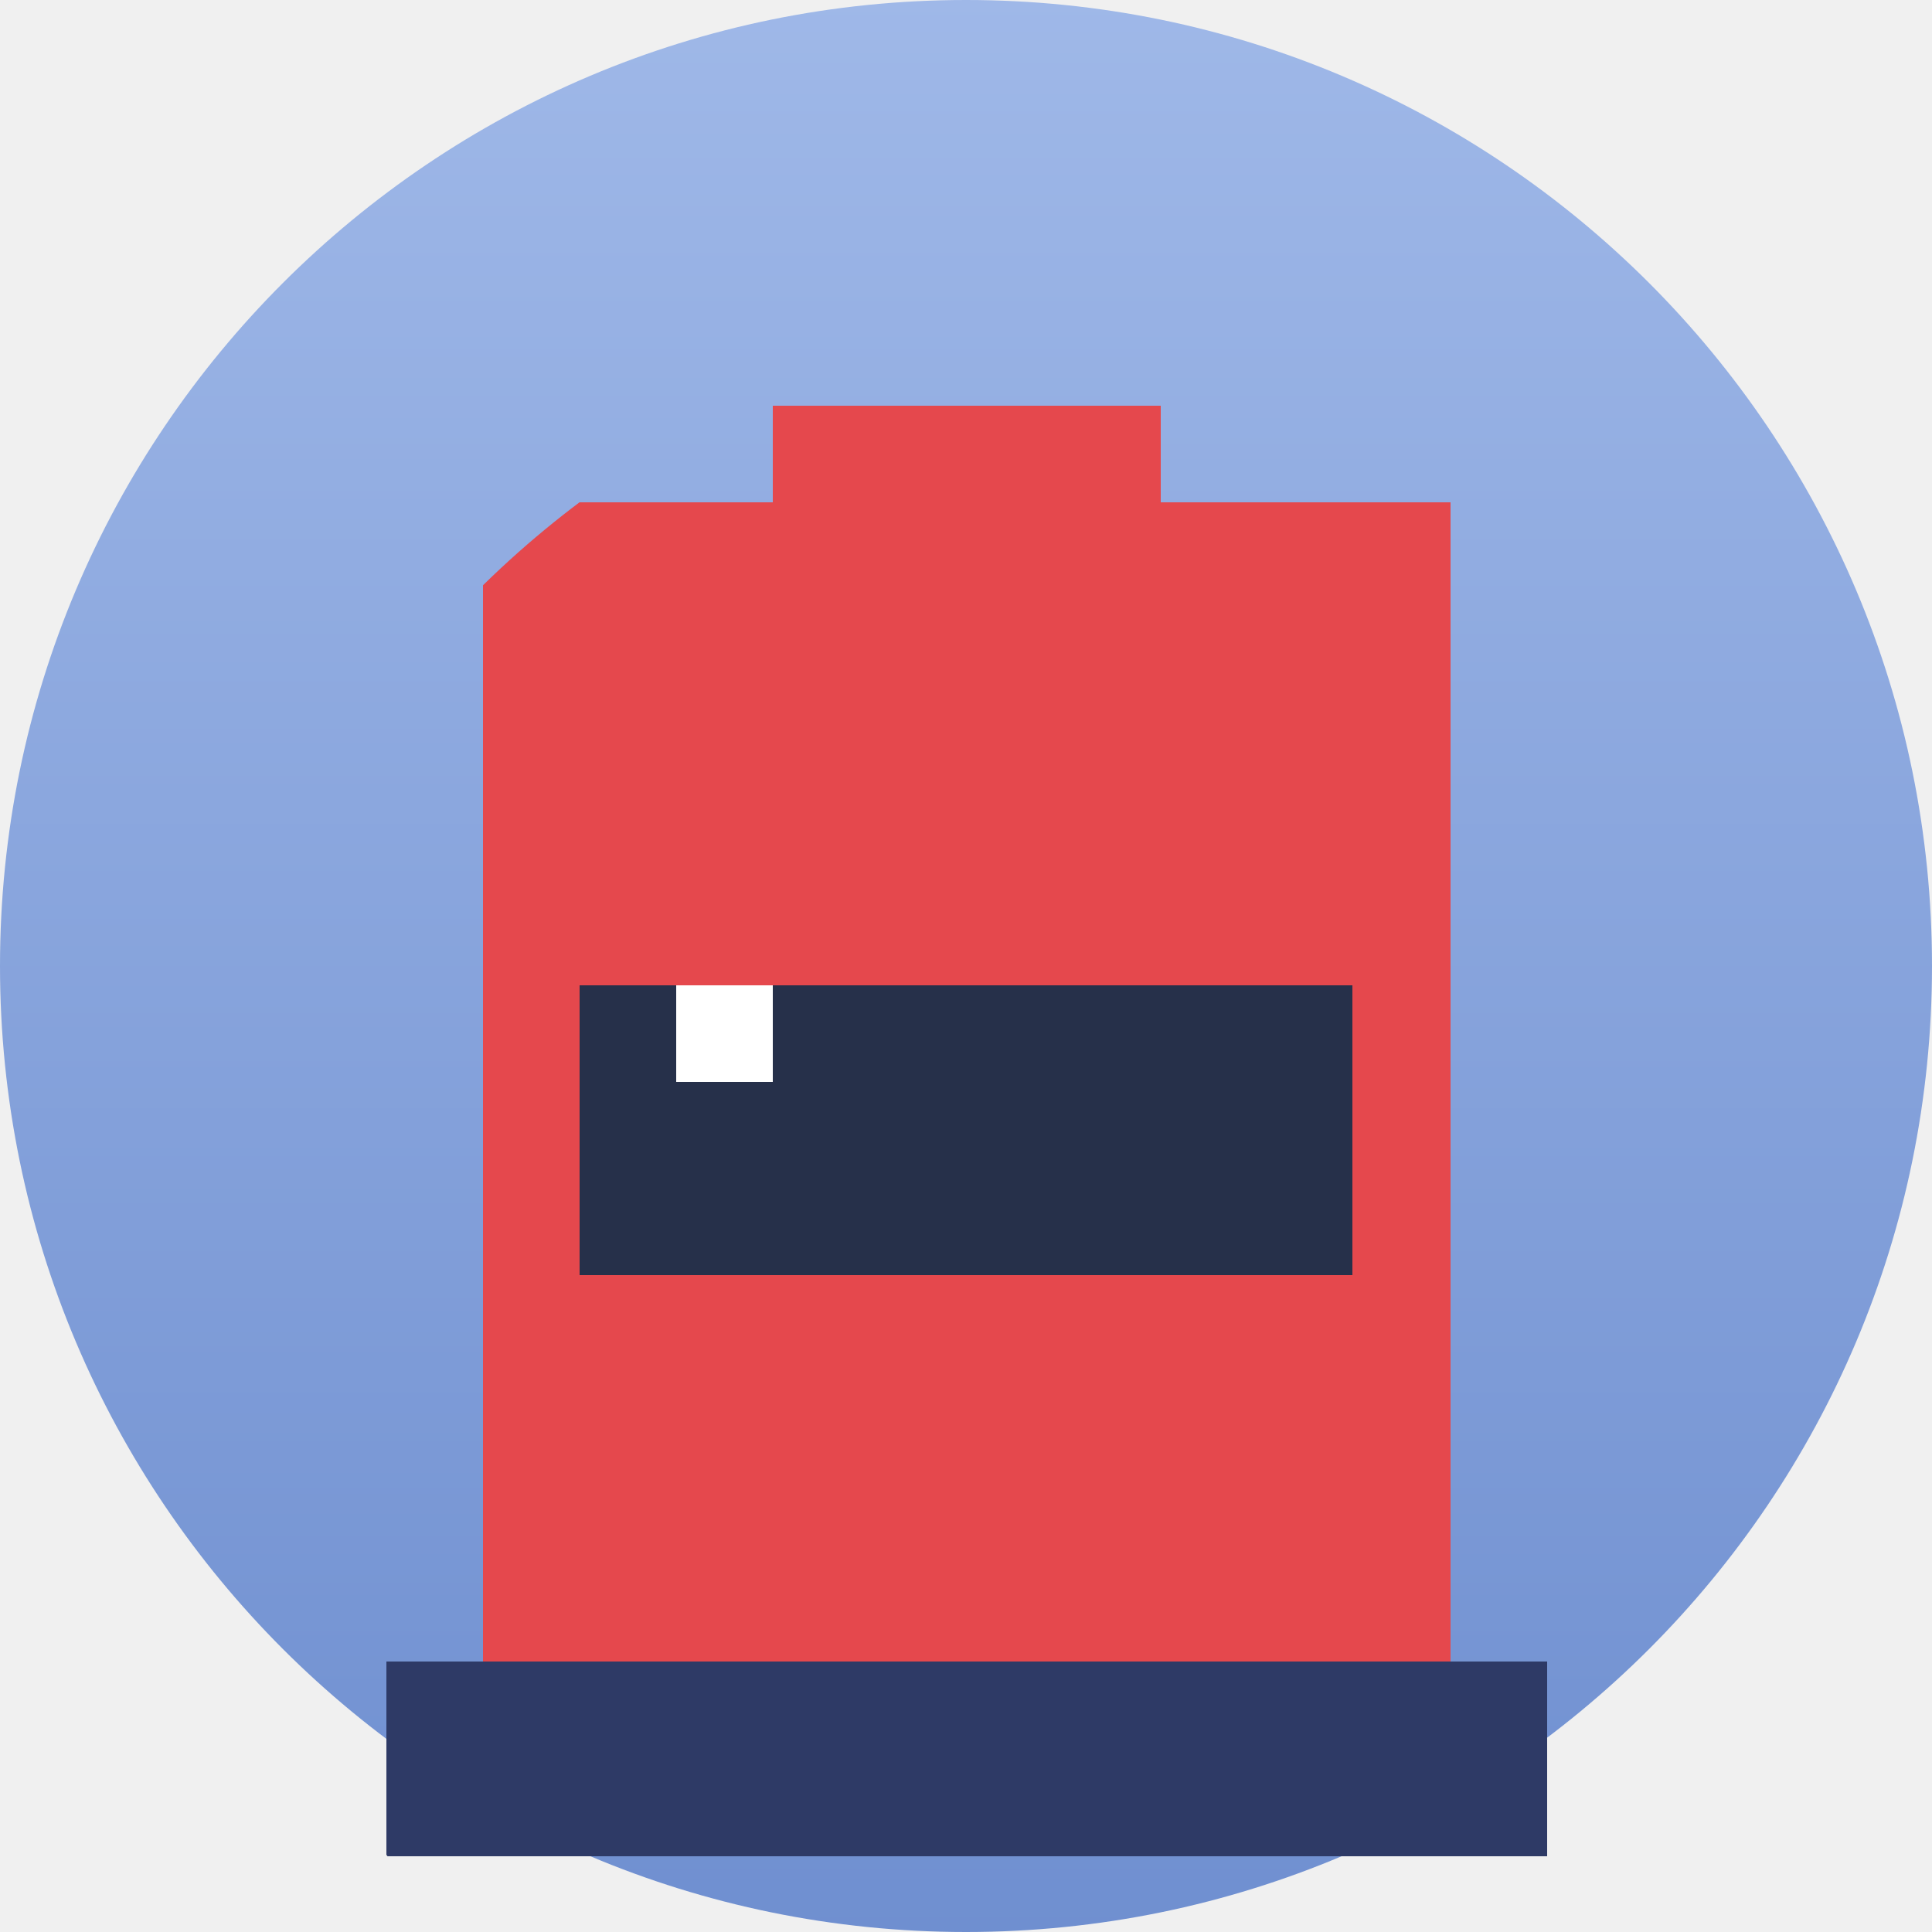
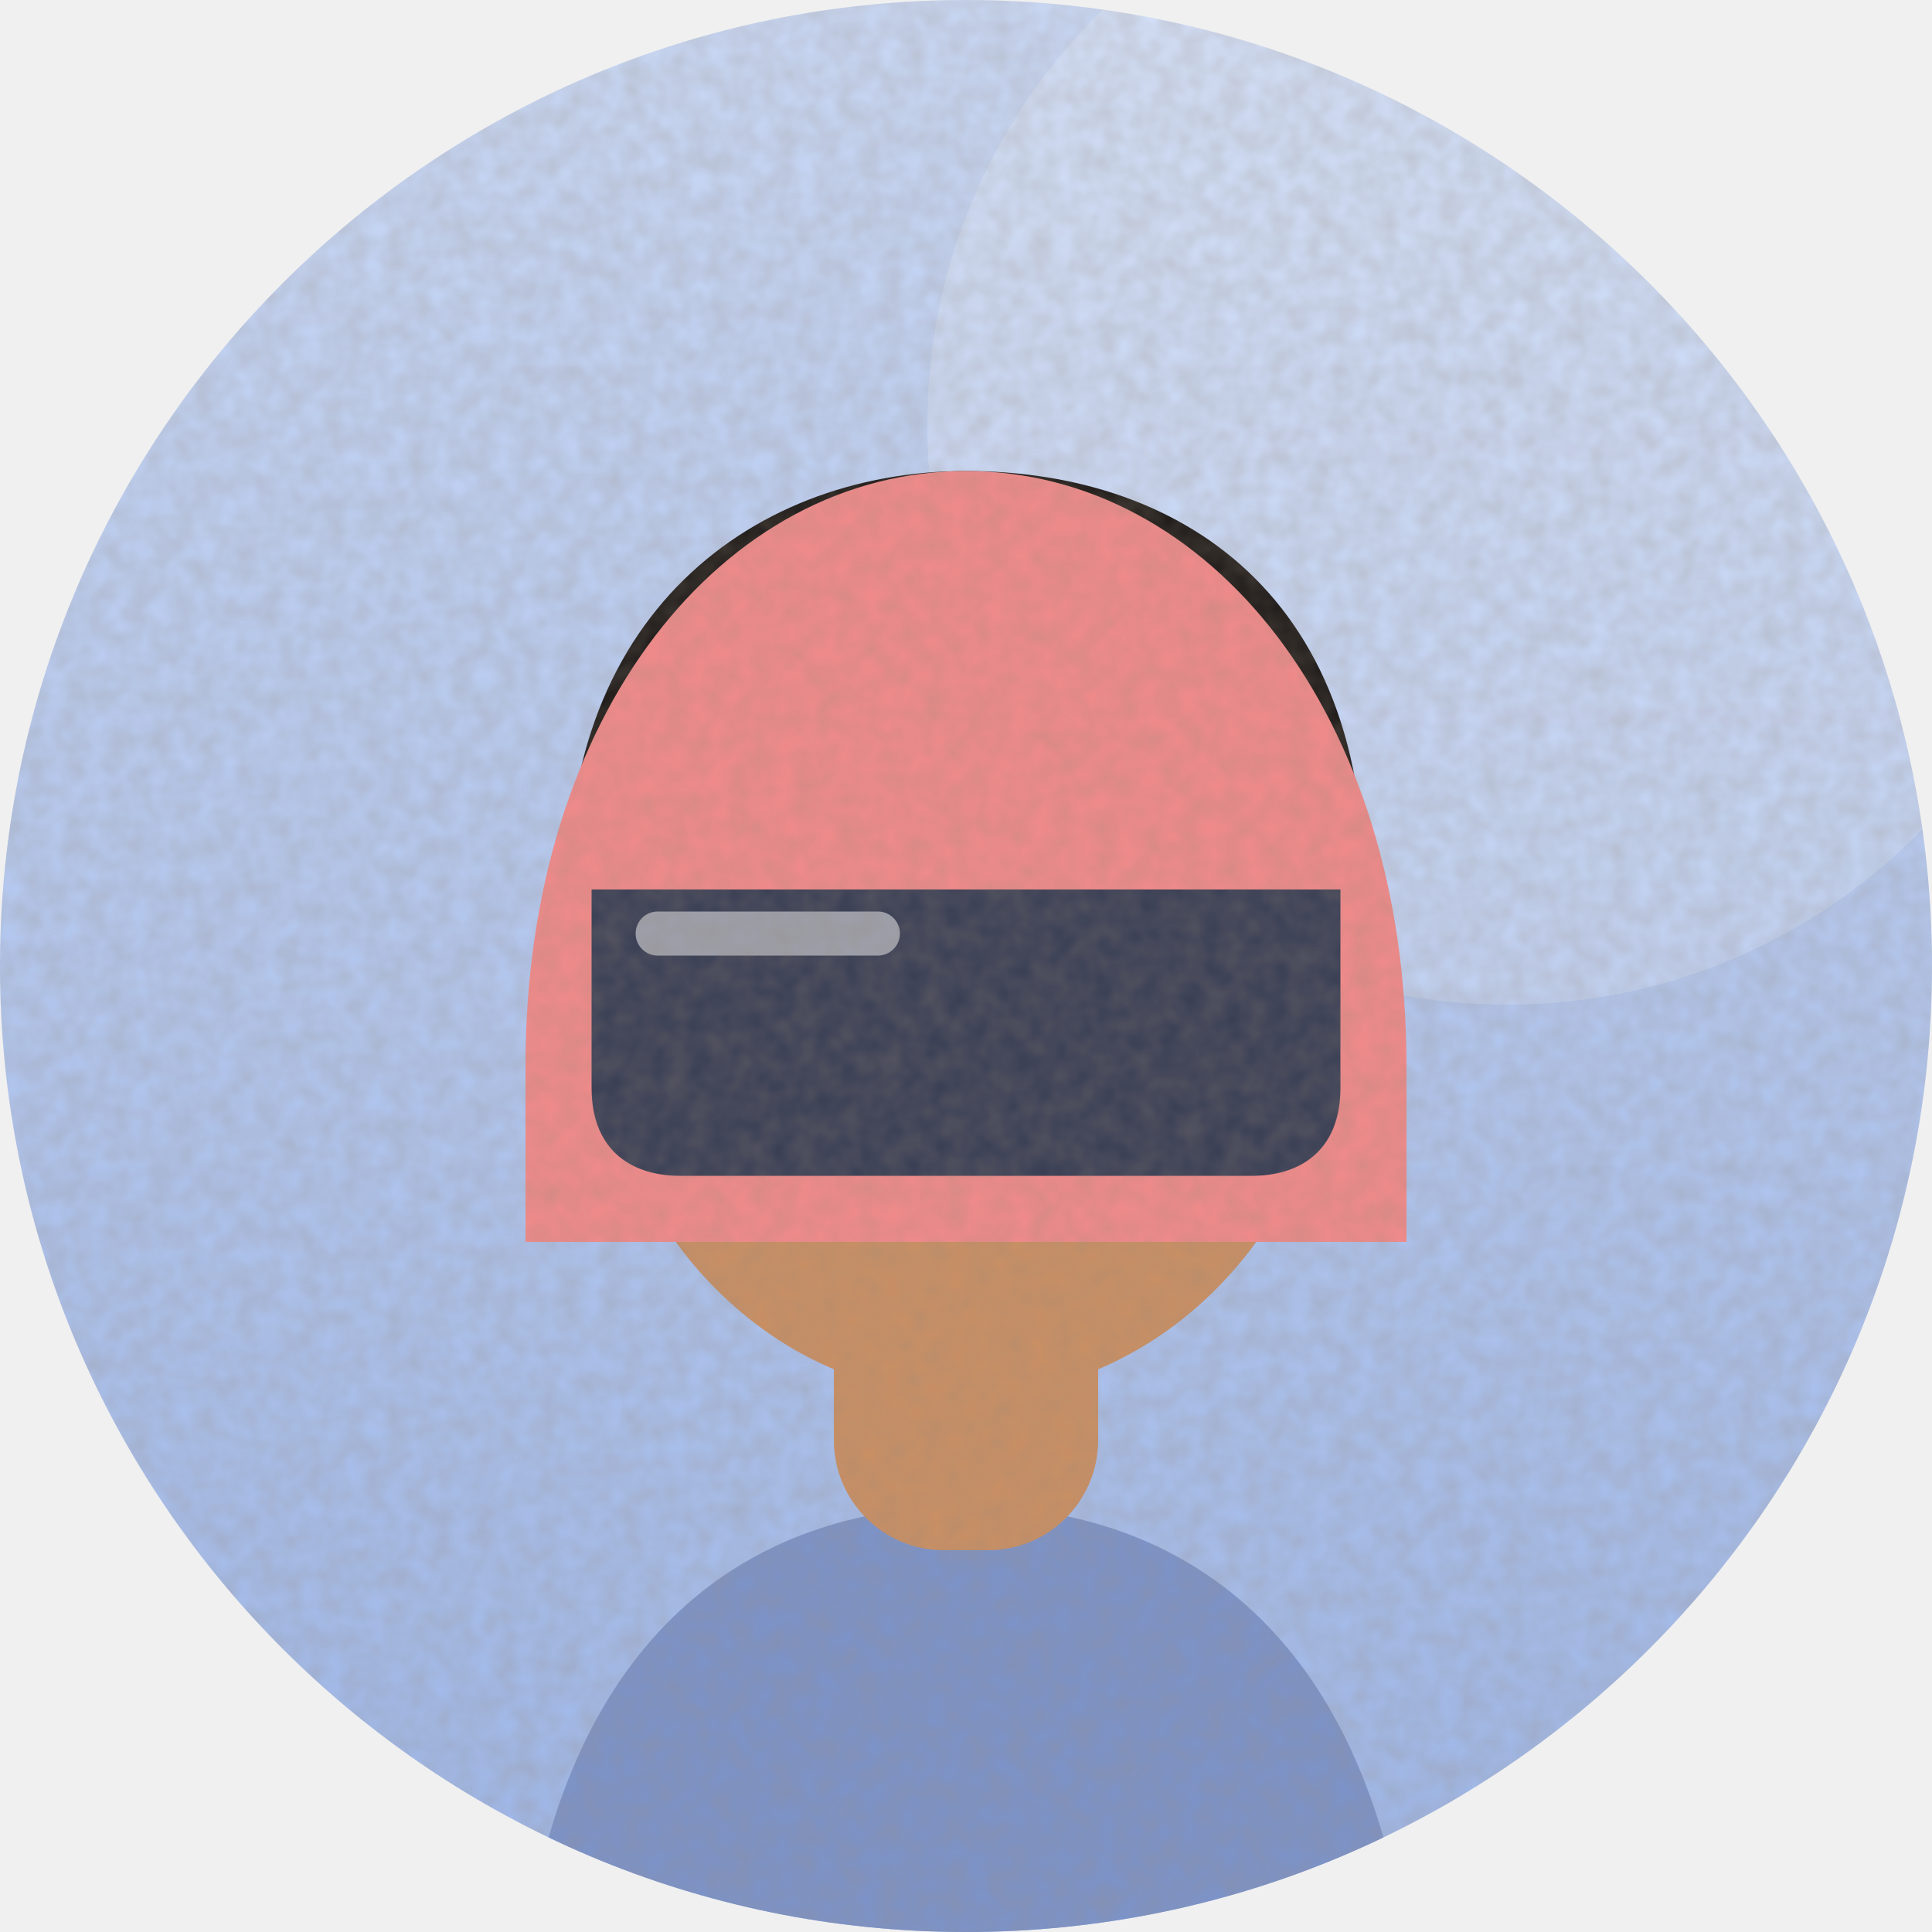
- <svg xmlns="http://www.w3.org/2000/svg" viewBox="0 0 20 20" shape-rendering="crispEdges">
+ <svg xmlns="http://www.w3.org/2000/svg" viewBox="0 0 100 100">
  <defs>
-     <linearGradient id="bg" x1="0" y1="0" x2="0" y2="1">
-       <stop offset="0" stop-color="#9FB8E8" />
-       <stop offset="1" stop-color="#6F8FD0" />
+     <linearGradient id="b0" x1="0" y1="0" x2="0" y2="1">
+       <stop offset="0" stop-color="#C9D8F5" />
+       <stop offset="1" stop-color="#9DB6E8" />
    </linearGradient>
+     <clipPath id="c0">
+       <circle cx="50" cy="50" r="50" />
+     </clipPath>
+     <filter id="g1" x="0" y="0" width="100%" height="100%">
+       <feTurbulence type="fractalNoise" baseFrequency=".9" numOctaves="2" seed="1" />
+       <feColorMatrix values="0 0 0 0 .3  0 0 0 0 .25  0 0 0 0 .2  0 0 0 .35 -.05" />
+       <feComposite in2="SourceGraphic" operator="in" />
+     </filter>
  </defs>
-   <circle cx="10" cy="10" r="10" fill="url(#bg)" shape-rendering="geometricPrecision" />
-   <defs>
-     <clipPath id="c">
-       <circle cx="10" cy="10" r="10" />
-     </clipPath>
-   </defs>
-   <g clip-path="url(#c)" transform="translate(2 3.2)">
-     <rect x="6" y="1" width="1.02" height="1.02" fill="#E5484D" />
-     <rect x="7" y="1" width="1.02" height="1.02" fill="#E5484D" />
-     <rect x="8" y="1" width="1.02" height="1.02" fill="#E5484D" />
-     <rect x="9" y="1" width="1.02" height="1.02" fill="#E5484D" />
-     <rect x="3" y="2" width="1.02" height="1.02" fill="#E5484D" />
-     <rect x="4" y="2" width="1.02" height="1.02" fill="#E5484D" />
-     <rect x="5" y="2" width="1.02" height="1.02" fill="#E5484D" />
-     <rect x="6" y="2" width="1.02" height="1.02" fill="#E5484D" />
-     <rect x="7" y="2" width="1.02" height="1.02" fill="#E5484D" />
-     <rect x="8" y="2" width="1.02" height="1.02" fill="#E5484D" />
-     <rect x="9" y="2" width="1.02" height="1.02" fill="#E5484D" />
-     <rect x="10" y="2" width="1.02" height="1.02" fill="#E5484D" />
-     <rect x="11" y="2" width="1.02" height="1.02" fill="#E5484D" />
-     <rect x="12" y="2" width="1.02" height="1.02" fill="#E5484D" />
-     <rect x="3" y="3" width="1.02" height="1.02" fill="#E5484D" />
-     <rect x="4" y="3" width="1.02" height="1.02" fill="#E5484D" />
-     <rect x="5" y="3" width="1.02" height="1.02" fill="#E5484D" />
-     <rect x="6" y="3" width="1.02" height="1.02" fill="#E5484D" />
-     <rect x="7" y="3" width="1.02" height="1.02" fill="#E5484D" />
-     <rect x="8" y="3" width="1.02" height="1.02" fill="#E5484D" />
-     <rect x="9" y="3" width="1.02" height="1.02" fill="#E5484D" />
-     <rect x="10" y="3" width="1.02" height="1.02" fill="#E5484D" />
-     <rect x="11" y="3" width="1.02" height="1.02" fill="#E5484D" />
-     <rect x="12" y="3" width="1.02" height="1.02" fill="#E5484D" />
-     <rect x="3" y="4" width="1.02" height="1.02" fill="#E5484D" />
-     <rect x="4" y="4" width="1.02" height="1.02" fill="#E5484D" />
-     <rect x="5" y="4" width="1.02" height="1.02" fill="#E5484D" />
-     <rect x="6" y="4" width="1.02" height="1.02" fill="#E5484D" />
-     <rect x="7" y="4" width="1.02" height="1.02" fill="#E5484D" />
-     <rect x="8" y="4" width="1.02" height="1.02" fill="#E5484D" />
-     <rect x="9" y="4" width="1.02" height="1.02" fill="#E5484D" />
-     <rect x="10" y="4" width="1.02" height="1.02" fill="#E5484D" />
-     <rect x="11" y="4" width="1.02" height="1.02" fill="#E5484D" />
-     <rect x="12" y="4" width="1.02" height="1.02" fill="#E5484D" />
-     <rect x="3" y="5" width="1.02" height="1.02" fill="#E5484D" />
-     <rect x="4" y="5" width="1.02" height="1.02" fill="#E5484D" />
-     <rect x="5" y="5" width="1.02" height="1.02" fill="#E5484D" />
-     <rect x="6" y="5" width="1.02" height="1.02" fill="#E5484D" />
-     <rect x="7" y="5" width="1.02" height="1.02" fill="#E5484D" />
-     <rect x="8" y="5" width="1.02" height="1.02" fill="#E5484D" />
-     <rect x="9" y="5" width="1.02" height="1.02" fill="#E5484D" />
-     <rect x="10" y="5" width="1.02" height="1.02" fill="#E5484D" />
-     <rect x="11" y="5" width="1.02" height="1.02" fill="#E5484D" />
-     <rect x="12" y="5" width="1.02" height="1.02" fill="#E5484D" />
-     <rect x="3" y="6" width="1.02" height="1.02" fill="#E5484D" />
-     <rect x="4" y="6" width="1.02" height="1.02" fill="#E5484D" />
-     <rect x="5" y="6" width="1.02" height="1.02" fill="#E5484D" />
-     <rect x="6" y="6" width="1.02" height="1.02" fill="#E5484D" />
-     <rect x="7" y="6" width="1.02" height="1.02" fill="#E5484D" />
-     <rect x="8" y="6" width="1.02" height="1.02" fill="#E5484D" />
-     <rect x="9" y="6" width="1.02" height="1.02" fill="#E5484D" />
-     <rect x="10" y="6" width="1.02" height="1.02" fill="#E5484D" />
-     <rect x="11" y="6" width="1.02" height="1.02" fill="#E5484D" />
-     <rect x="12" y="6" width="1.02" height="1.02" fill="#E5484D" />
-     <rect x="3" y="7" width="1.02" height="1.02" fill="#E5484D" />
-     <rect x="4" y="7" width="1.02" height="1.02" fill="#26304A" />
-     <rect x="5" y="7" width="1.02" height="1.02" fill="#FFFFFF" />
-     <rect x="6" y="7" width="1.02" height="1.02" fill="#26304A" />
-     <rect x="7" y="7" width="1.02" height="1.02" fill="#26304A" />
-     <rect x="8" y="7" width="1.02" height="1.02" fill="#26304A" />
-     <rect x="9" y="7" width="1.02" height="1.02" fill="#26304A" />
-     <rect x="10" y="7" width="1.02" height="1.02" fill="#26304A" />
-     <rect x="11" y="7" width="1.02" height="1.02" fill="#26304A" />
-     <rect x="12" y="7" width="1.02" height="1.02" fill="#E5484D" />
-     <rect x="3" y="8" width="1.02" height="1.02" fill="#E5484D" />
-     <rect x="4" y="8" width="1.02" height="1.02" fill="#26304A" />
-     <rect x="5" y="8" width="1.02" height="1.02" fill="#26304A" />
-     <rect x="6" y="8" width="1.02" height="1.02" fill="#26304A" />
-     <rect x="7" y="8" width="1.02" height="1.02" fill="#26304A" />
-     <rect x="8" y="8" width="1.02" height="1.02" fill="#26304A" />
-     <rect x="9" y="8" width="1.02" height="1.02" fill="#26304A" />
-     <rect x="10" y="8" width="1.02" height="1.02" fill="#26304A" />
-     <rect x="11" y="8" width="1.02" height="1.02" fill="#26304A" />
-     <rect x="12" y="8" width="1.02" height="1.02" fill="#E5484D" />
-     <rect x="3" y="9" width="1.02" height="1.02" fill="#E5484D" />
-     <rect x="4" y="9" width="1.02" height="1.02" fill="#26304A" />
-     <rect x="5" y="9" width="1.02" height="1.02" fill="#26304A" />
-     <rect x="6" y="9" width="1.02" height="1.02" fill="#26304A" />
-     <rect x="7" y="9" width="1.02" height="1.02" fill="#26304A" />
-     <rect x="8" y="9" width="1.02" height="1.02" fill="#26304A" />
-     <rect x="9" y="9" width="1.02" height="1.02" fill="#26304A" />
-     <rect x="10" y="9" width="1.02" height="1.02" fill="#26304A" />
-     <rect x="11" y="9" width="1.02" height="1.02" fill="#26304A" />
-     <rect x="12" y="9" width="1.02" height="1.02" fill="#E5484D" />
-     <rect x="3" y="10" width="1.02" height="1.02" fill="#E5484D" />
-     <rect x="4" y="10" width="1.02" height="1.02" fill="#E5484D" />
-     <rect x="5" y="10" width="1.02" height="1.02" fill="#E5484D" />
-     <rect x="6" y="10" width="1.02" height="1.02" fill="#E5484D" />
-     <rect x="7" y="10" width="1.02" height="1.02" fill="#E5484D" />
-     <rect x="8" y="10" width="1.02" height="1.02" fill="#E5484D" />
-     <rect x="9" y="10" width="1.02" height="1.02" fill="#E5484D" />
-     <rect x="10" y="10" width="1.02" height="1.02" fill="#E5484D" />
-     <rect x="11" y="10" width="1.02" height="1.02" fill="#E5484D" />
-     <rect x="12" y="10" width="1.02" height="1.02" fill="#E5484D" />
-     <rect x="3" y="11" width="1.02" height="1.02" fill="#E5484D" />
-     <rect x="4" y="11" width="1.02" height="1.02" fill="#E5484D" />
-     <rect x="5" y="11" width="1.02" height="1.02" fill="#E5484D" />
-     <rect x="6" y="11" width="1.02" height="1.02" fill="#E5484D" />
-     <rect x="7" y="11" width="1.02" height="1.02" fill="#E5484D" />
-     <rect x="8" y="11" width="1.02" height="1.02" fill="#E5484D" />
-     <rect x="9" y="11" width="1.02" height="1.02" fill="#E5484D" />
-     <rect x="10" y="11" width="1.02" height="1.02" fill="#E5484D" />
-     <rect x="11" y="11" width="1.02" height="1.02" fill="#E5484D" />
-     <rect x="12" y="11" width="1.02" height="1.02" fill="#E5484D" />
-     <rect x="3" y="12" width="1.02" height="1.02" fill="#E5484D" />
-     <rect x="4" y="12" width="1.02" height="1.02" fill="#E5484D" />
-     <rect x="5" y="12" width="1.02" height="1.02" fill="#E5484D" />
-     <rect x="6" y="12" width="1.02" height="1.02" fill="#E5484D" />
-     <rect x="7" y="12" width="1.02" height="1.02" fill="#E5484D" />
-     <rect x="8" y="12" width="1.02" height="1.02" fill="#E5484D" />
-     <rect x="9" y="12" width="1.02" height="1.02" fill="#E5484D" />
-     <rect x="10" y="12" width="1.02" height="1.02" fill="#E5484D" />
-     <rect x="11" y="12" width="1.02" height="1.02" fill="#E5484D" />
-     <rect x="12" y="12" width="1.02" height="1.02" fill="#E5484D" />
-     <rect x="3" y="13" width="1.02" height="1.02" fill="#E5484D" />
-     <rect x="4" y="13" width="1.02" height="1.02" fill="#E5484D" />
-     <rect x="5" y="13" width="1.02" height="1.02" fill="#E5484D" />
-     <rect x="6" y="13" width="1.02" height="1.02" fill="#E5484D" />
-     <rect x="7" y="13" width="1.02" height="1.02" fill="#E5484D" />
-     <rect x="8" y="13" width="1.02" height="1.02" fill="#E5484D" />
-     <rect x="9" y="13" width="1.02" height="1.02" fill="#E5484D" />
-     <rect x="10" y="13" width="1.02" height="1.02" fill="#E5484D" />
-     <rect x="11" y="13" width="1.02" height="1.02" fill="#E5484D" />
-     <rect x="12" y="13" width="1.02" height="1.02" fill="#E5484D" />
-     <rect x="2" y="14" width="1.02" height="1.02" fill="#2E3A66" />
-     <rect x="3" y="14" width="1.02" height="1.02" fill="#2E3A66" />
-     <rect x="4" y="14" width="1.02" height="1.02" fill="#2E3A66" />
-     <rect x="5" y="14" width="1.02" height="1.02" fill="#2E3A66" />
-     <rect x="6" y="14" width="1.02" height="1.02" fill="#2E3A66" />
-     <rect x="7" y="14" width="1.02" height="1.02" fill="#2E3A66" />
-     <rect x="8" y="14" width="1.02" height="1.02" fill="#2E3A66" />
-     <rect x="9" y="14" width="1.02" height="1.02" fill="#2E3A66" />
-     <rect x="10" y="14" width="1.02" height="1.02" fill="#2E3A66" />
-     <rect x="11" y="14" width="1.02" height="1.02" fill="#2E3A66" />
-     <rect x="12" y="14" width="1.02" height="1.02" fill="#2E3A66" />
-     <rect x="13" y="14" width="1.02" height="1.02" fill="#2E3A66" />
-     <rect x="2" y="15" width="1.02" height="1.02" fill="#2E3A66" />
-     <rect x="3" y="15" width="1.02" height="1.02" fill="#2E3A66" />
-     <rect x="4" y="15" width="1.02" height="1.02" fill="#2E3A66" />
-     <rect x="5" y="15" width="1.02" height="1.02" fill="#2E3A66" />
-     <rect x="6" y="15" width="1.02" height="1.02" fill="#2E3A66" />
-     <rect x="7" y="15" width="1.02" height="1.02" fill="#2E3A66" />
-     <rect x="8" y="15" width="1.02" height="1.02" fill="#2E3A66" />
-     <rect x="9" y="15" width="1.02" height="1.02" fill="#2E3A66" />
-     <rect x="10" y="15" width="1.02" height="1.02" fill="#2E3A66" />
-     <rect x="11" y="15" width="1.02" height="1.02" fill="#2E3A66" />
-     <rect x="12" y="15" width="1.02" height="1.02" fill="#2E3A66" />
-     <rect x="13" y="15" width="1.02" height="1.02" fill="#2E3A66" />
+   <g clip-path="url(#c0)">
+     <rect width="100" height="100" fill="url(#b0)" />
+     <circle cx="78" cy="22" r="30" fill="#fff" opacity=".18" />
+     <g transform="translate(50 62) scale(1.14) translate(-50 -58)">
+       <path d="M30 92c2-14 10-20 20-20s18 6 20 20" fill="#7C93C9" />
+       <rect x="44" y="60" width="12" height="14" rx="5" fill="#C98F64" />
+       <ellipse cx="50" cy="48" rx="17" ry="19" fill="#C98F64" />
+       <circle cx="43.5" cy="49" r="1.9" fill="#2B2620" />
+       <circle cx="56.5" cy="49" r="1.9" fill="#2B2620" />
+       <path d="M46 57q4 3 8 0" stroke="#7A4A3A" stroke-width="1.8" fill="none" stroke-linecap="round" />
+       <ellipse cx="39" cy="54" rx="3" ry="2" fill="#F29C8C" opacity=".35" />
+       <ellipse cx="61" cy="54" rx="3" ry="2" fill="#F29C8C" opacity=".35" />
+       <path d="M32 46c-1-14 8-21 18-21s19 6 18 21c-3-6-9-9-18-9s-15 3-18 9z" fill="#1E1A18" />
+       <path d="M42 55.5q4-3 8-1q4-2 8 1q-4 2-8 0.5q-4 1.5-8-0.5z" fill="#1E1A18" />
+       <path d="M30 52c0-16 9-27 20-27s20 11 20 27v8H30z" fill="#F08A8A" />
+       <path d="M33 44h34v9c0 3-2 4-4 4H37c-2 0-4-1-4-4z" fill="#3A3F55" />
+       <path d="M36 46h10" stroke="#fff" stroke-width="2" opacity=".5" stroke-linecap="round" />
+     </g>
+     <rect width="100" height="100" fill="#fff" filter="url(#g1)" />
  </g>
</svg>
